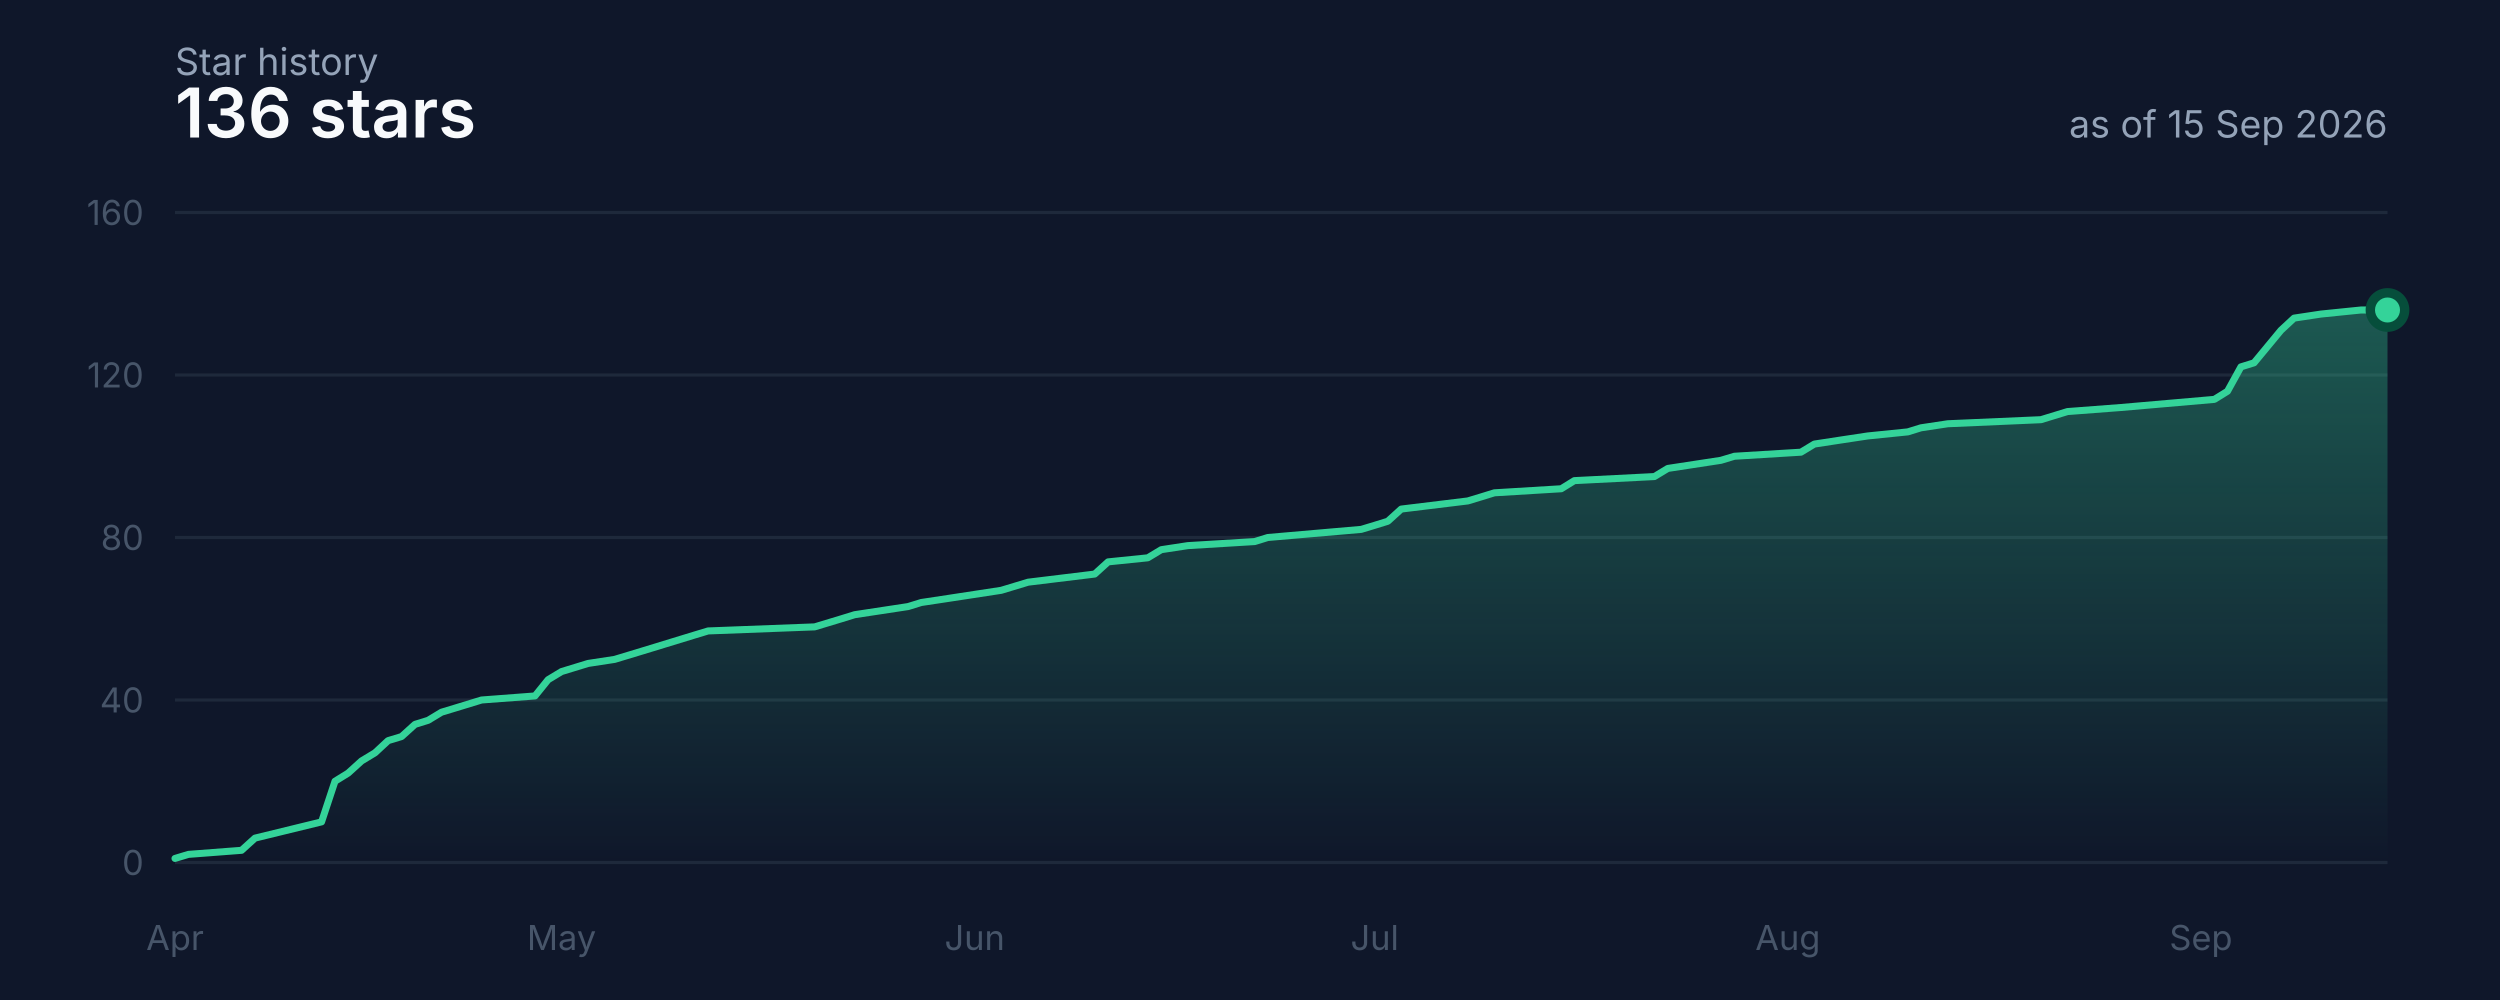
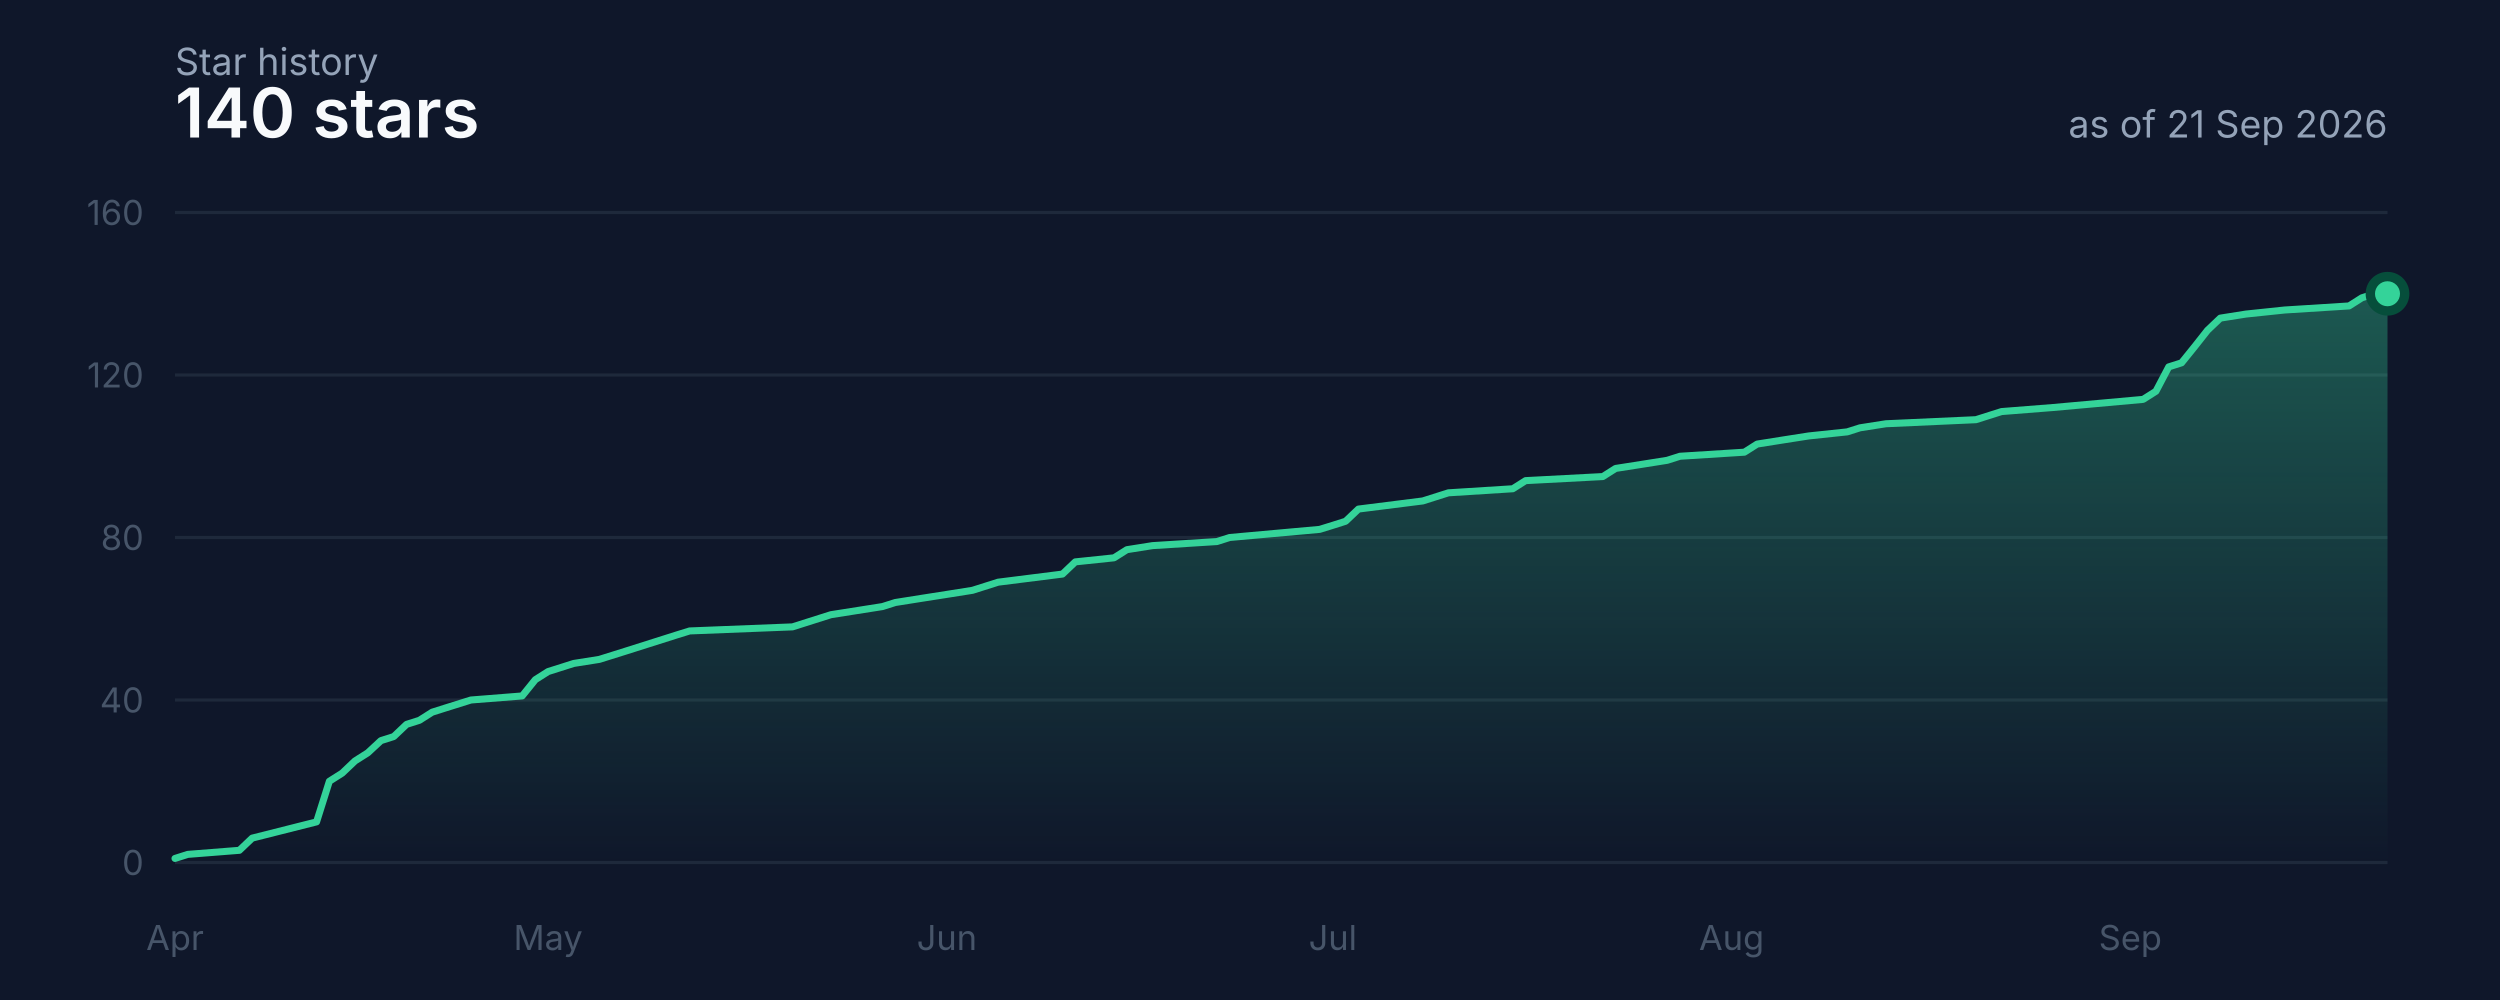
- <svg xmlns="http://www.w3.org/2000/svg" width="800" height="320" viewBox="0 0 800 320" role="img" aria-label="OpenSRE GitHub star history, 136 stars as of 2026-09-15">
+ <svg xmlns="http://www.w3.org/2000/svg" width="800" height="320" viewBox="0 0 800 320" role="img" aria-label="OpenSRE GitHub star history, 140 stars as of 2026-09-21">
  <rect width="100%" height="100%" fill="#0f172a" />
  <text x="56" y="24" fill="#94a3b8" font-family="ui-sans-serif, system-ui, -apple-system, sans-serif" font-size="12">Star history</text>
-   <text x="56" y="44" fill="#f8fafc" font-family="ui-sans-serif, system-ui, -apple-system, sans-serif" font-size="22" font-weight="600">136 stars</text>
-   <text x="764" y="44" fill="#94a3b8" font-family="ui-sans-serif, system-ui, -apple-system, sans-serif" font-size="12" text-anchor="end">as of 15 Sep 2026</text>
+   <text x="56" y="44" fill="#f8fafc" font-family="ui-sans-serif, system-ui, -apple-system, sans-serif" font-size="22" font-weight="600">140 stars</text>
+   <text x="764" y="44" fill="#94a3b8" font-family="ui-sans-serif, system-ui, -apple-system, sans-serif" font-size="12" text-anchor="end">as of 21 Sep 2026</text>
  <g font-family="ui-sans-serif, system-ui, -apple-system, sans-serif">
    <line x1="56" y1="276.0" x2="764" y2="276.0" stroke="#1e293b" stroke-width="1" />
    <text x="46" y="276.0" fill="#475569" font-size="11" text-anchor="end" dominant-baseline="middle">0</text>
    <line x1="56" y1="224.0" x2="764" y2="224.0" stroke="#1e293b" stroke-width="1" />
    <text x="46" y="224.0" fill="#475569" font-size="11" text-anchor="end" dominant-baseline="middle">40</text>
    <line x1="56" y1="172.0" x2="764" y2="172.0" stroke="#1e293b" stroke-width="1" />
    <text x="46" y="172.0" fill="#475569" font-size="11" text-anchor="end" dominant-baseline="middle">80</text>
    <line x1="56" y1="120.0" x2="764" y2="120.0" stroke="#1e293b" stroke-width="1" />
    <text x="46" y="120.0" fill="#475569" font-size="11" text-anchor="end" dominant-baseline="middle">120</text>
    <line x1="56" y1="68.0" x2="764" y2="68.0" stroke="#1e293b" stroke-width="1" />
    <text x="46" y="68.0" fill="#475569" font-size="11" text-anchor="end" dominant-baseline="middle">160</text>
    <text x="56.0" y="304" fill="#475569" font-size="11" text-anchor="middle">Apr</text>
-     <text x="179.7" y="304" fill="#475569" font-size="11" text-anchor="middle">May</text>
-     <text x="311.9" y="304" fill="#475569" font-size="11" text-anchor="middle">Jun</text>
-     <text x="439.9" y="304" fill="#475569" font-size="11" text-anchor="middle">Jul</text>
-     <text x="572.1" y="304" fill="#475569" font-size="11" text-anchor="middle">Aug</text>
-     <text x="704.3" y="304" fill="#475569" font-size="11" text-anchor="middle">Sep</text>
+     <text x="175.4" y="304" fill="#475569" font-size="11" text-anchor="middle">May</text>
+     <text x="303.0" y="304" fill="#475569" font-size="11" text-anchor="middle">Jun</text>
+     <text x="426.5" y="304" fill="#475569" font-size="11" text-anchor="middle">Jul</text>
+     <text x="554.1" y="304" fill="#475569" font-size="11" text-anchor="middle">Aug</text>
+     <text x="681.7" y="304" fill="#475569" font-size="11" text-anchor="middle">Sep</text>
  </g>
  <defs>
    <linearGradient id="fill-dark" x1="0" y1="0" x2="0" y2="1">
      <stop offset="0%" stop-color="#34d399" stop-opacity="0.35" />
      <stop offset="100%" stop-color="#34d399" stop-opacity="0" />
    </linearGradient>
  </defs>
-   <path d="M56.0,274.7 L60.3,273.4 L77.3,272.1 L81.6,268.2 L102.9,263.0 L107.2,250.0 L111.4,247.4 L115.7,243.5 L120.0,240.9 L124.2,237.0 L128.5,235.7 L132.8,231.8 L137.0,230.5 L141.3,227.9 L145.6,226.6 L154.1,224.0 L171.2,222.7 L175.4,217.5 L179.7,214.9 L188.2,212.3 L196.7,211.0 L205.3,208.4 L222.3,203.2 L226.6,201.9 L260.7,200.6 L265.0,199.3 L269.3,198.0 L273.5,196.7 L290.6,194.1 L294.8,192.8 L303.4,191.5 L311.9,190.2 L320.4,188.9 L329.0,186.3 L350.3,183.7 L354.6,179.8 L367.3,178.5 L371.6,175.9 L380.1,174.6 L401.5,173.3 L405.7,172.0 L435.6,169.4 L439.9,168.1 L444.1,166.8 L448.4,162.9 L469.7,160.3 L474.0,159.0 L478.2,157.7 L499.6,156.4 L503.8,153.8 L529.4,152.5 L533.7,149.9 L542.2,148.6 L550.7,147.3 L555.0,146.0 L576.3,144.7 L580.6,142.1 L589.1,140.8 L597.7,139.5 L610.5,138.2 L614.7,136.9 L623.3,135.6 L653.1,134.3 L661.6,131.7 L678.7,130.4 L708.6,127.8 L712.8,125.2 L717.1,117.4 L721.3,116.1 L725.6,110.9 L729.9,105.7 L734.1,101.8 L742.7,100.5 L755.5,99.2 L764.0,99.2 L764.0,276.0 L56.0,276.0 Z" fill="url(#fill-dark)" />
-   <path d="M56.0,274.7 L60.3,273.4 L77.3,272.1 L81.6,268.2 L102.9,263.0 L107.2,250.0 L111.4,247.4 L115.7,243.5 L120.0,240.9 L124.2,237.0 L128.5,235.7 L132.8,231.8 L137.0,230.5 L141.3,227.9 L145.6,226.6 L154.1,224.0 L171.2,222.7 L175.4,217.5 L179.7,214.9 L188.2,212.3 L196.7,211.0 L205.3,208.4 L222.3,203.2 L226.6,201.9 L260.7,200.6 L265.0,199.3 L269.3,198.0 L273.5,196.7 L290.6,194.1 L294.8,192.8 L303.4,191.5 L311.9,190.2 L320.4,188.9 L329.0,186.3 L350.3,183.7 L354.6,179.8 L367.3,178.5 L371.6,175.9 L380.1,174.6 L401.5,173.3 L405.7,172.0 L435.6,169.4 L439.9,168.1 L444.1,166.8 L448.4,162.9 L469.7,160.3 L474.0,159.0 L478.2,157.7 L499.6,156.4 L503.8,153.8 L529.4,152.5 L533.7,149.9 L542.2,148.6 L550.7,147.3 L555.0,146.0 L576.3,144.7 L580.6,142.1 L589.1,140.8 L597.7,139.5 L610.5,138.2 L614.7,136.9 L623.3,135.6 L653.1,134.3 L661.6,131.7 L678.7,130.4 L708.6,127.8 L712.8,125.2 L717.1,117.4 L721.3,116.1 L725.6,110.9 L729.9,105.7 L734.1,101.8 L742.7,100.5 L755.5,99.2 L764.0,99.2" fill="none" stroke="#34d399" stroke-width="2.25" stroke-linecap="round" stroke-linejoin="round" />
-   <circle cx="764.0" cy="99.2" r="7" fill="#064e3b" />
-   <circle cx="764.0" cy="99.2" r="4" fill="#34d399" />
+   <path d="M56.0,274.7 L60.1,273.4 L76.6,272.1 L80.7,268.2 L101.3,263.0 L105.4,250.0 L109.5,247.4 L113.6,243.5 L117.7,240.9 L121.9,237.0 L126.0,235.7 L130.1,231.8 L134.2,230.5 L138.3,227.9 L142.4,226.6 L150.7,224.0 L167.1,222.7 L171.3,217.5 L175.4,214.9 L183.6,212.3 L191.8,211.0 L200.1,208.4 L216.5,203.2 L220.7,201.9 L253.6,200.6 L257.7,199.3 L261.8,198.0 L265.9,196.7 L282.4,194.1 L286.5,192.8 L294.7,191.5 L303.0,190.2 L311.2,188.9 L319.4,186.3 L340.0,183.7 L344.1,179.8 L356.5,178.5 L360.6,175.9 L368.8,174.6 L389.4,173.3 L393.5,172.0 L422.3,169.4 L426.5,168.1 L430.6,166.8 L434.7,162.9 L455.3,160.3 L459.4,159.0 L463.5,157.7 L484.1,156.4 L488.2,153.8 L512.9,152.5 L517.0,149.9 L525.3,148.6 L533.5,147.3 L537.6,146.0 L558.2,144.7 L562.3,142.1 L570.5,140.8 L578.8,139.5 L591.1,138.2 L595.2,136.9 L603.5,135.6 L632.3,134.3 L640.5,131.7 L657.0,130.4 L685.8,127.8 L689.9,125.2 L694.0,117.4 L698.1,116.1 L702.3,110.9 L706.4,105.7 L710.5,101.8 L718.7,100.5 L731.1,99.2 L751.7,97.9 L755.8,95.3 L759.9,94.0 L764.0,94.0 L764.0,276.0 L56.0,276.0 Z" fill="url(#fill-dark)" />
+   <path d="M56.0,274.7 L60.1,273.4 L76.6,272.1 L80.7,268.2 L101.3,263.0 L105.4,250.0 L109.5,247.4 L113.6,243.5 L117.7,240.9 L121.9,237.0 L126.0,235.7 L130.1,231.8 L134.2,230.5 L138.3,227.9 L142.4,226.6 L150.7,224.0 L167.1,222.7 L171.3,217.5 L175.4,214.9 L183.6,212.3 L191.8,211.0 L200.1,208.4 L216.5,203.2 L220.7,201.9 L253.6,200.6 L257.7,199.3 L261.8,198.0 L265.9,196.7 L282.4,194.1 L286.5,192.8 L294.7,191.5 L303.0,190.2 L311.2,188.9 L319.4,186.3 L340.0,183.7 L344.1,179.8 L356.5,178.5 L360.6,175.9 L368.8,174.6 L389.4,173.3 L393.5,172.0 L422.3,169.4 L426.5,168.1 L430.6,166.8 L434.7,162.9 L455.3,160.3 L459.4,159.0 L463.5,157.7 L484.1,156.4 L488.2,153.8 L512.9,152.5 L517.0,149.9 L525.3,148.6 L533.5,147.3 L537.6,146.0 L558.2,144.7 L562.3,142.1 L570.5,140.8 L578.8,139.5 L591.1,138.2 L595.2,136.9 L603.5,135.6 L632.3,134.3 L640.5,131.7 L657.0,130.4 L685.8,127.8 L689.9,125.2 L694.0,117.4 L698.1,116.1 L702.3,110.9 L706.4,105.7 L710.5,101.8 L718.7,100.5 L731.1,99.2 L751.7,97.9 L755.8,95.3 L759.9,94.0 L764.0,94.0" fill="none" stroke="#34d399" stroke-width="2.25" stroke-linecap="round" stroke-linejoin="round" />
+   <circle cx="764.0" cy="94.0" r="7" fill="#064e3b" />
+   <circle cx="764.0" cy="94.0" r="4" fill="#34d399" />
</svg>
